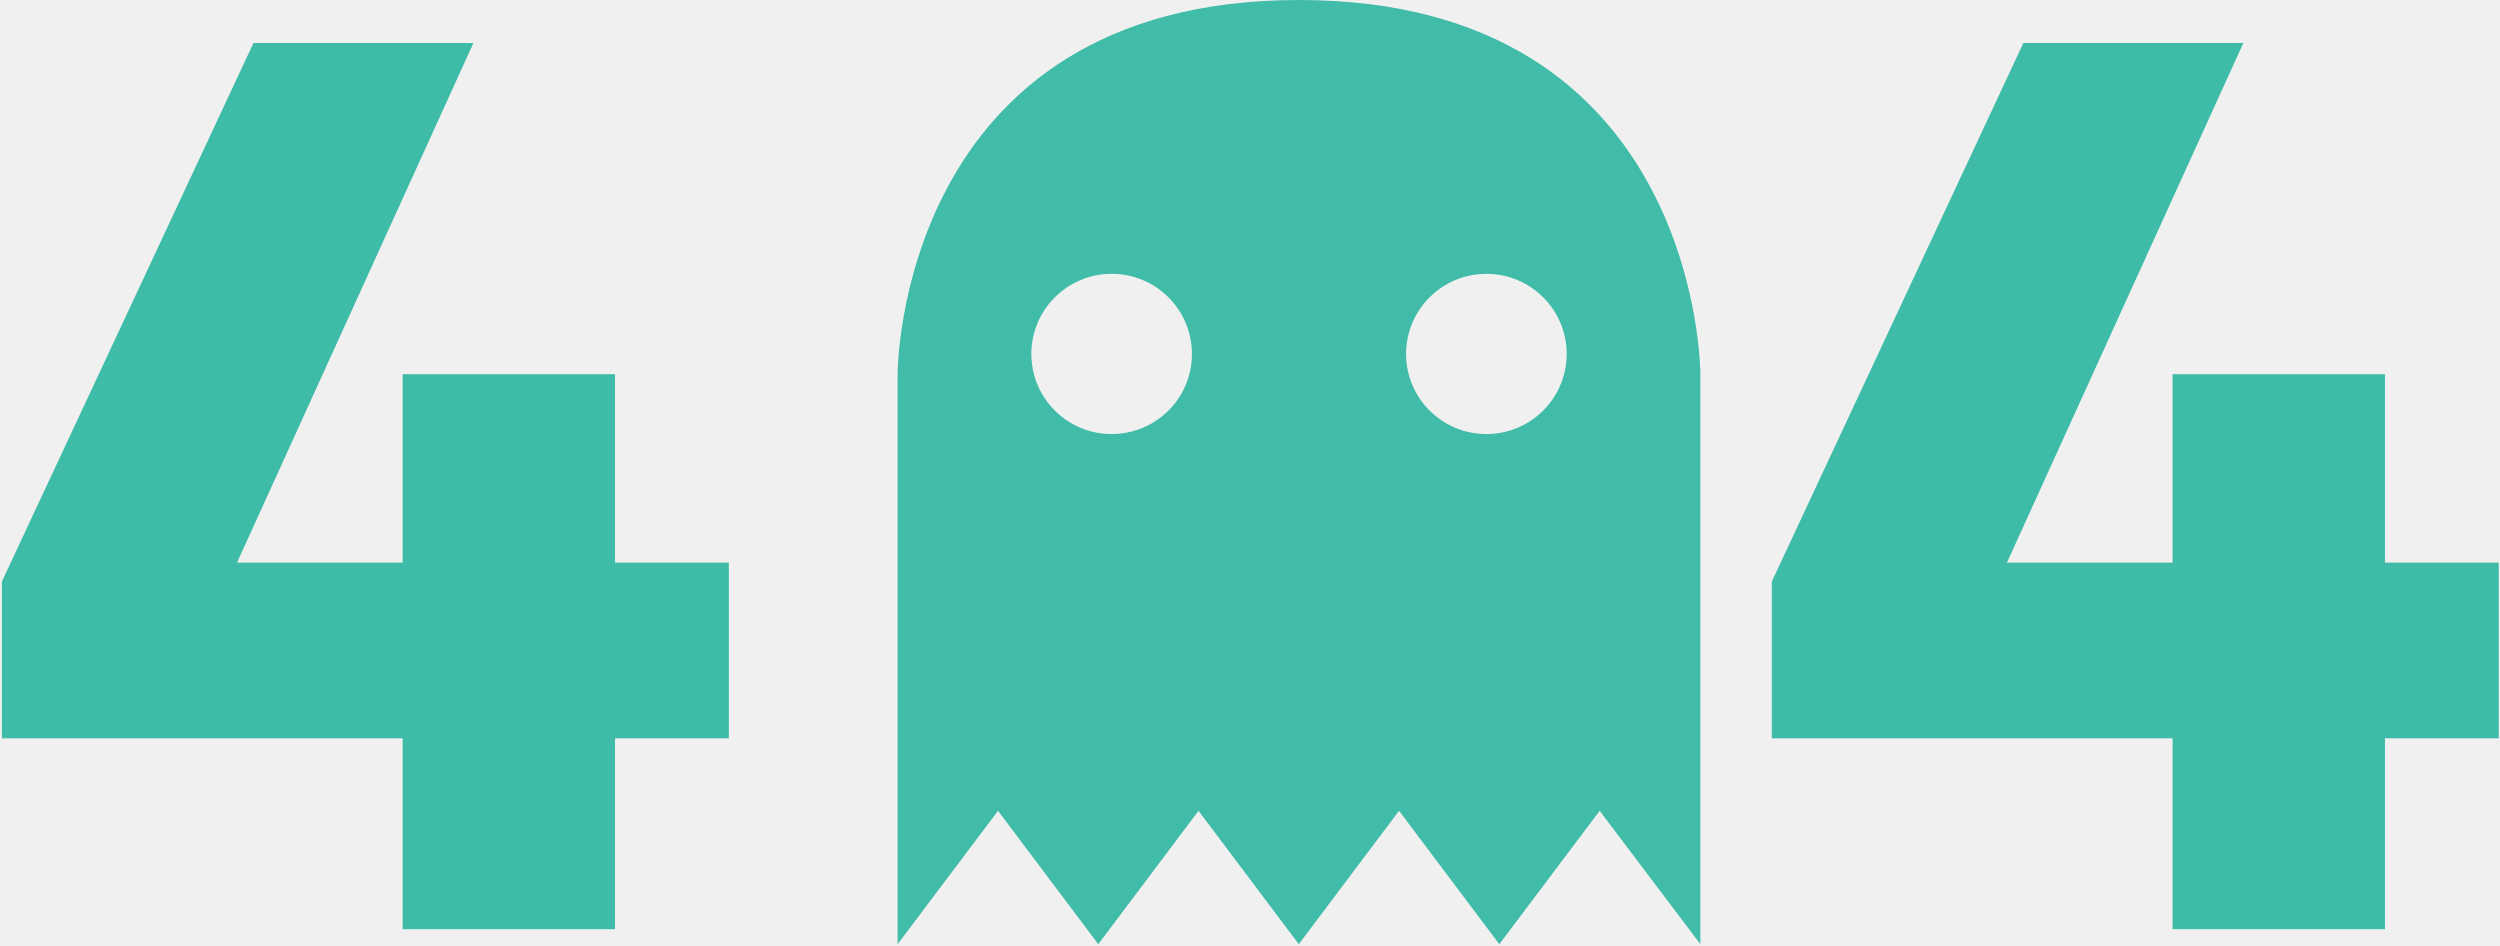
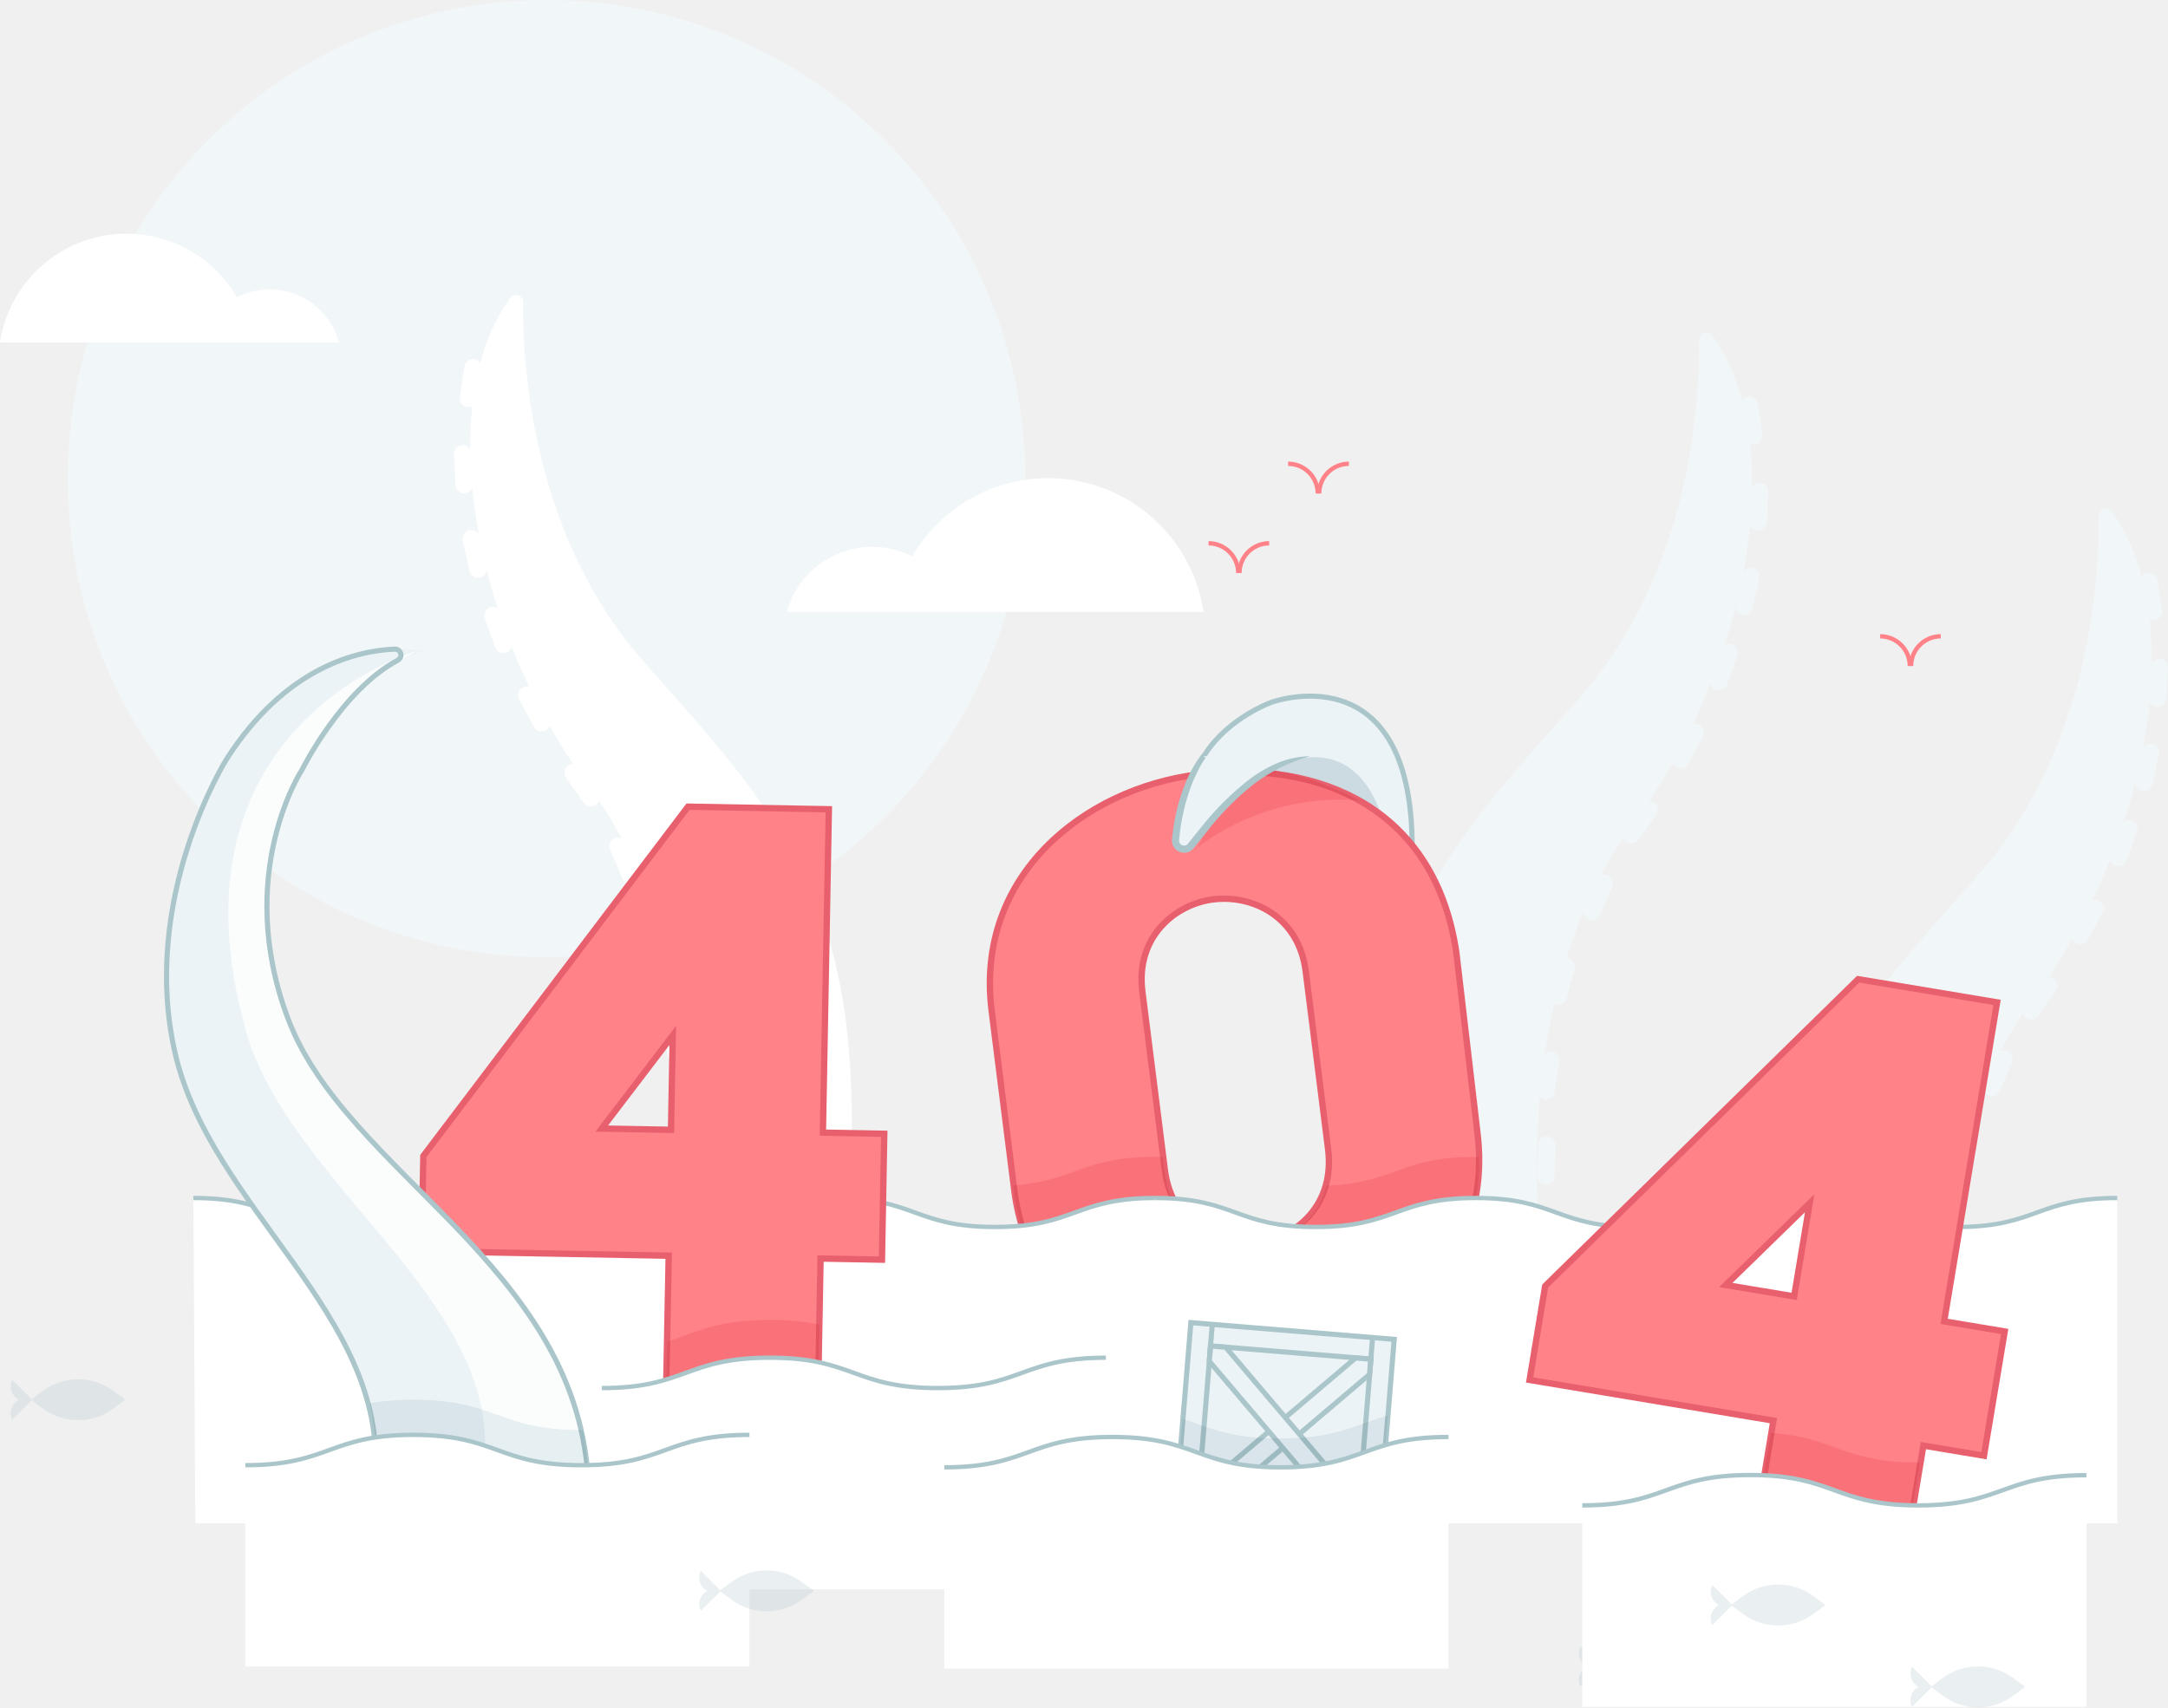
- <svg xmlns="http://www.w3.org/2000/svg" height="299" viewBox="0 0 791 299" width="791">
-   <g fill="none" fill-rule="evenodd" transform="translate(1)">
-     <path d="m229.6 178v55.6h-36v60.4h-67.2v-60.4h-126.8v-49.6l79.6-170.4h69.6l-74.8 164.4h52.4v-59.6h67.2v59.6z" fill="#3ebca8" />
-     <path d="m789.6 178v55.6h-36v60.4h-67.2v-60.4h-126.8v-49.6l79.6-170.4h69.6l-74.8 164.4h52.4v-59.6h67.2v59.6z" fill="#3ebca8" />
-     <path d="m469.291 137.33c-14.026 0-25.407-11.336-25.407-25.346 0-13.993 11.381-25.347 25.407-25.347 14.027 0 25.407 11.353 25.407 25.347 0 14.01-11.38 25.346-25.407 25.346m-143.974-25.346c0-13.993 11.381-25.347 25.407-25.347 14.027 0 25.407 11.353 25.407 25.347 0 14.01-11.38 25.346-25.407 25.346-14.026 0-25.407-11.336-25.407-25.346m84.683-111.984c-127.036 0-127 118.282-127 118.282v180.455l31.773-42.199 31.718 42.199 31.722-42.199 31.723 42.199 31.724-42.199 31.725 42.199 31.749-42.199 31.865 42.199v-180.455s.036-118.282-127-118.282" fill="#40bca8" />
+ <svg xmlns="http://www.w3.org/2000/svg" viewBox="0 0 684.7 539.38">
+   <defs>
+     <style>.cls-1{isolation:isolate;}.cls-11,.cls-2{fill:#ecf3f6;}.cls-13,.cls-2,.cls-8{stroke:#aac6ca;}.cls-10,.cls-13,.cls-2,.cls-5,.cls-8{stroke-miterlimit:10;}.cls-13,.cls-2{stroke-width:1.62px;}.cls-3,.cls-9{fill:#baccd3;}.cls-3{opacity:0.5;}.cls-3,.cls-6,.cls-9{mix-blend-mode:multiply;}.cls-4{fill:#f1f6f8;}.cls-5{fill:#ff8288;stroke:#e8606d;stroke-width:2px;}.cls-6{fill:#e8606d;opacity:0.2;}.cls-12,.cls-7{fill:#fff;}.cls-10,.cls-13,.cls-8{fill:none;}.cls-10,.cls-8{stroke-width:1.37px;}.cls-9{opacity:0.3;}.cls-10{stroke:#ff8288;}.cls-12{opacity:0.8;}.cls-14{fill:#aac6ca;}</style>
+   </defs>
+   <g class="cls-1">
+     <g id="Layer_1" data-name="Layer 1">
+       <path class="cls-2" d="M410.21,246.72c-13.49-3.61-32,21-32,21-11.93-33.24,23.32-45.87,23.32-45.87S446,205.48,446,267.68C446,267.68,429.8,252,410.21,246.72Z" />
+       <path class="cls-3" d="M402.88,242.26s23.55-13.24,33.39,15.2l-34.66-13.15Z" />
+       <path class="cls-4" d="M540.81,106a2.31,2.31,0,0,0-4.2,1.37c.24,18.87-2.43,73.21-38,113.36-41.33,46.66-66.23,72.78-65.79,146.89s53.27,18.53,53.27,18.53-8.19-74.89,29.58-125.71C551.47,212.23,565.82,141,540.81,106Z" />
+       <rect class="cls-4" x="550.38" y="125.14" width="5.53" height="15.23" rx="2.77" transform="translate(-13.71 85.12) rotate(-8.69)" />
+       <rect class="cls-4" x="552.73" y="152.39" width="5.53" height="15.23" rx="2.77" transform="translate(8.33 -26.52) rotate(2.76)" />
+       <rect class="cls-4" x="549.09" y="179.19" width="5.53" height="15.23" rx="2.77" transform="translate(52.56 -113.45) rotate(12.32)" />
+       <rect class="cls-4" x="541.69" y="203.11" width="5.53" height="15.23" rx="2.77" transform="translate(102.77 -171.05) rotate(19.68)" />
+       <rect class="cls-4" x="530.32" y="228.06" width="5.53" height="15.23" rx="2.77" transform="translate(176.89 -225.68) rotate(28.48)" />
+       <rect class="cls-4" x="515.27" y="252.11" width="5.53" height="15.23" rx="2.77" transform="translate(244.82 -251.33) rotate(35.24)" />
+       <rect class="cls-4" x="501.99" y="275.82" width="5.53" height="15.23" rx="2.77" transform="translate(152.06 -175.61) rotate(23.15)" />
+       <rect class="cls-4" x="491.16" y="306.22" width="5.53" height="15.23" rx="2.77" transform="matrix(0.96, 0.26, -0.26, 0.96, 100.8, -119.65)" />
+       <rect class="cls-4" x="486.2" y="332.14" width="5.53" height="15.23" rx="2.77" transform="translate(58.03 -71.11) rotate(8.84)" />
+       <rect class="cls-4" x="484.48" y="359.91" width="5.53" height="15.23" rx="2.77" transform="matrix(1, 0.03, -0.03, 1, 12.15, -15.58)" />
+       <path class="cls-5" d="M401.82,432.1c-36,4.54-76.11-13.46-81.49-56.13l-7.15-56.73c-5.35-42.42,29-70.05,65-74.59,38.72-4.88,75,10.84,81.74,56.1l6.65,56.79C472,400.21,438.07,427.53,401.82,432.1Zm-18.65-148c-12.09,1.53-24.57,11.87-22.39,29.13l7.09,56.24c2.24,17.76,16.89,24.68,29,23.16,12.34-1.56,24.81-11.9,22.57-29.66l-7.08-56.23C410.15,289.48,395.5,282.56,383.17,284.11Z" />
+       <path class="cls-6" d="M401.82,433c34.24-4.32,66.35-28.92,65.3-67.56h-1c-24.11,0-25.27,8.29-47.21,9.08-2.75,11.26-12.45,17.81-22.07,19-12.08,1.52-26.74-5.4-29-23.16l-.62-4.93-2.38,0c-23.23,0-25.16,7.69-44.86,9l.32,2.48C325.71,419.54,365.82,437.54,401.82,433Z" />
+       <circle class="cls-4" cx="172.6" cy="151.19" r="151.19" />
+       <path class="cls-7" d="M0,108.17A40.38,40.38,0,0,1,74.83,93.89a22.73,22.73,0,0,1,32.23,14.28Z" />
+       <path class="cls-7" d="M380.1,193.31a49.62,49.62,0,0,0-92-17.54,27.91,27.91,0,0,0-39.6,17.54Z" />
+       <path class="cls-4" d="M667,161.58a2.32,2.32,0,0,0-4.21,1.37c.24,18.88-2.42,73.21-38,113.36C583.48,323,558.58,349.09,559,423.2s53.26,18.53,53.26,18.53-8.18-74.88,29.58-125.7C677.68,267.85,692,196.57,667,161.58Z" />
+       <rect class="cls-4" x="676.59" y="180.77" width="5.53" height="15.23" rx="2.77" transform="translate(-20.67 104.83) rotate(-8.69)" />
+       <rect class="cls-4" x="678.94" y="208.01" width="5.53" height="15.23" rx="2.77" transform="translate(11.15 -32.52) rotate(2.76)" />
+       <rect class="cls-4" x="675.3" y="234.81" width="5.53" height="15.23" rx="2.77" transform="translate(67.34 -139.09) rotate(12.32)" />
+       <rect class="cls-4" x="667.9" y="258.73" width="5.53" height="15.23" rx="2.77" transform="translate(128.88 -210.31) rotate(19.68)" />
+       <rect class="cls-4" x="656.52" y="283.68" width="5.53" height="15.23" rx="2.77" transform="translate(218.69 -279.13) rotate(28.48)" />
+       <rect class="cls-4" x="641.48" y="307.73" width="5.53" height="15.23" rx="2.77" transform="translate(300.04 -313.95) rotate(35.24)" />
+       <rect class="cls-4" x="628.19" y="331.44" width="5.53" height="15.23" rx="2.77" transform="translate(184.09 -220.74) rotate(23.15)" />
+       <rect class="cls-4" x="617.36" y="361.84" width="5.53" height="15.23" rx="2.77" transform="translate(120.04 -151.1) rotate(15.36)" />
+       <rect class="cls-4" x="612.4" y="387.77" width="5.53" height="15.23" rx="2.77" transform="translate(68.08 -89.85) rotate(8.84)" />
+       <rect class="cls-4" x="610.69" y="415.54" width="5.53" height="15.23" rx="2.77" transform="translate(14.02 -19.64) rotate(1.86)" />
+       <path class="cls-7" d="M203.25,208.94c-35.57-40.15-38.24-94.49-38-113.36a2.32,2.32,0,0,0-4.21-1.37,63.35,63.35,0,0,0-9.35,20.42,2.74,2.74,0,0,0-1.84-1.15,2.77,2.77,0,0,0-3.15,2.32l-1.46,9.58a2.75,2.75,0,0,0,3.91,2.92,115.59,115.59,0,0,0-.66,13.7,2.76,2.76,0,0,0-5.13,1.54l.47,9.69a2.76,2.76,0,0,0,5.3.93c.46,4.78,1.16,9.65,2.09,14.56a2.76,2.76,0,0,0-5,2.19l2.07,9.47a2.76,2.76,0,0,0,5.43-.23c1,4,2.18,8,3.47,11.93a2.73,2.73,0,0,0-2.4-.28,2.76,2.76,0,0,0-1.67,3.54l3.26,9.13a2.77,2.77,0,0,0,3.54,1.67,2.74,2.74,0,0,0,1.7-1.8q2.55,6.41,5.55,12.66a2.76,2.76,0,0,0-3.18,4l4.62,8.53a2.75,2.75,0,0,0,5-.23q3.48,6.14,7.36,12a2.77,2.77,0,0,0-2.21,4.36l5.59,7.92a2.76,2.76,0,0,0,3.86.66h0a2.74,2.74,0,0,0,1-1.28,127.66,127.66,0,0,1,7.06,11.77,2.76,2.76,0,0,0-3.61,3.63l3.81,8.92a2.76,2.76,0,0,0,5.3-1,166.29,166.29,0,0,1,6.66,19,2.76,2.76,0,0,0-4.44,2.85l2.57,9.35a2.76,2.76,0,0,0,5.05.65c.94,4.42,1.71,8.77,2.33,13a2.75,2.75,0,0,0-4.52,2.51l1.49,9.58a2.76,2.76,0,0,0,4.65,1.57c.45,5.08.71,9.84.84,14.19a2.72,2.72,0,0,0-2-.81,2.77,2.77,0,0,0-2.68,2.85l.32,9.69a2.76,2.76,0,0,0,4.43,2.12c-.2,7.23-.66,11.53-.66,11.53S268.6,429.94,269,355.83,244.58,255.6,203.25,208.94Z" />
+       <path class="cls-7" d="M61.08,378.44c25.32,0,25.32,9.15,50.63,9.15s25.32-9.15,50.63-9.15,25.31,9.15,50.63,9.15,25.31-9.15,50.63-9.15,25.32,9.15,50.63,9.15,25.32-9.15,50.64-9.15V481.21H61.68Z" />
+       <path class="cls-8" d="M61.08,378.44c25.32,0,25.32,9.15,50.63,9.15s25.32-9.15,50.63-9.15,25.31,9.15,50.63,9.15,25.31-9.15,50.63-9.15,25.32,9.15,50.63,9.15,25.32-9.15,50.64-9.15" />
+       <path class="cls-7" d="M364.87,378.44c25.31,0,25.31,9.15,50.63,9.15s25.31-9.15,50.63-9.15,25.31,9.15,50.63,9.15,25.31-9.15,50.62-9.15,25.32,9.15,50.64,9.15,25.32-9.15,50.64-9.15V481.21H360.53Z" />
+       <path class="cls-8" d="M364.87,378.44c25.31,0,25.31,9.15,50.63,9.15s25.31-9.15,50.63-9.15,25.31,9.15,50.63,9.15,25.31-9.15,50.62-9.15,25.32,9.15,50.64,9.15,25.32-9.15,50.64-9.15" />
+       <path class="cls-9" d="M500,525.58a4.83,4.83,0,0,0,1.17.86,4.79,4.79,0,0,0-1.17.85,4.74,4.74,0,0,0-.88,5.49l6.16-6.15,3.5,2.6a18.74,18.74,0,0,0,22.31,0l3.76-2.79-3.76-2.79a18.71,18.71,0,0,0-22.31,0l-3.5,2.6-6.16-6.16A4.73,4.73,0,0,0,500,525.58Z" />
+       <path class="cls-9" d="M4.74,441.3a4.63,4.63,0,0,0,1.18.86,4.63,4.63,0,0,0-1.18.86,4.73,4.73,0,0,0-.87,5.48L10,442.35l3.51,2.6a18.71,18.71,0,0,0,22.31,0l3.76-2.79-3.76-2.79a18.71,18.71,0,0,0-22.31,0L10,442l-6.15-6.16A4.74,4.74,0,0,0,4.74,441.3Z" />
+       <path class="cls-10" d="M381.69,171.62a9.38,9.38,0,0,1,9.37,9.37" />
+       <path class="cls-10" d="M400.83,171.62a9.37,9.37,0,0,0-9.37,9.37" />
+       <path class="cls-10" d="M406.81,146.5a9.38,9.38,0,0,1,9.37,9.37" />
+       <path class="cls-10" d="M426,146.5a9.37,9.37,0,0,0-9.37,9.37" />
+       <path class="cls-5" d="M211.19,396.67l-78.05-1.44.56-30.07,83.59-110.34,44.48.82-1.88,102.15,19.38.36-.73,39.77-19.39-.36-.82,44.49-48-.89Zm1.28-69.59L190.05,356.5l21.87.4Z" />
+       <path class="cls-5" d="M560.08,448.76l-77-12.85L488,406.25l98.84-96.93,43.88,7.32L614,417.41l19.12,3.19-6.54,39.24-19.13-3.19-7.32,43.89-47.32-7.89Zm11.45-68.66-26.48,25.82,21.58,3.6Z" />
+       <path class="cls-6" d="M210.36,440l48,.89.41-22.48a73.55,73.55,0,0,0-15.62-1.47c-17.11,0-23.19,4-32.46,6.82Z" />
+       <path class="cls-7" d="M190.05,438.48c26.53,0,26.53-9.59,53.07-9.59s26.54,9.59,53.07,9.59,26.54-9.59,53.07-9.59v73.17H190.05Z" />
+       <path class="cls-8" d="M190.05,438.48c26.53,0,26.53-9.59,53.07-9.59s26.54,9.59,53.07,9.59,26.54-9.59,53.07-9.59" />
+       <path class="cls-11" d="M133.65,205.56c-38.93-5.23-62.15,34.33-62.15,34.33s-27.4,43.7-16.23,92.65,67.29,83.29,63.1,133.49l67.33.3C181,399.2,109.43,370.52,91,321.89c-17.26-45.68,4.26-78.5,4.26-78.5l18.47-25.88,9.68-7.66Z" />
+       <path class="cls-12" d="M131.81,205.56s-81,23.08-54.29,119.61C90.9,373.56,157.2,410.28,153,460.48l32.69,5.85c-4-62.22-76.82-97.88-94.42-144.44-17.26-45.68,4.26-78.5,4.26-78.5l14.07-21.26,9.53-9.25Z" />
+       <path class="cls-13" d="M71.5,239.89s-27.4,43.7-16.23,92.65,67.29,83.29,63.1,133.49l67.33.3C181,399.2,109.43,370.52,91,321.89c-17.26-45.68,4.26-78.5,4.26-78.5s12.51-25.32,30.38-34.83a1.87,1.87,0,0,0-1-3.51C112.5,205.57,90,210.92,71.5,239.89Z" />
+       <path class="cls-9" d="M130.55,442.16a76.56,76.56,0,0,0-13.81,1.11,65.81,65.81,0,0,1,1.63,20.79l67.33.3A95.27,95.27,0,0,0,184,451.75h-.33C157.08,451.75,157.08,442.16,130.55,442.16Z" />
+       <path class="cls-7" d="M77.48,462.85c26.53,0,26.53-9.59,53.07-9.59s26.53,9.59,53.07,9.59,26.54-9.59,53.07-9.59v73.18H77.48Z" />
+       <path class="cls-8" d="M77.48,462.85c26.53,0,26.53-9.59,53.07-9.59s26.53,9.59,53.07,9.59,26.54-9.59,53.07-9.59" />
+       <path class="cls-10" d="M593.8,201a9.37,9.37,0,0,1,9.36,9.37" />
+       <path class="cls-10" d="M612.93,201a9.38,9.38,0,0,0-9.37,9.37" />
+       <path class="cls-6" d="M606,462c-24.24,0-26.35-8-46.76-9.38l-6.34,38,47.32,7.9L606.34,462Z" />
+       <path class="cls-7" d="M499.72,475.54c26.53,0,26.53-9.59,53.07-9.59s26.53,9.59,53.07,9.59S632.4,466,658.93,466v73.18H499.72Z" />
+       <path class="cls-8" d="M499.72,475.54c26.53,0,26.53-9.59,53.07-9.59s26.53,9.59,53.07,9.59S632.4,466,658.93,466" />
+       <path class="cls-9" d="M541.66,506.16a4.83,4.83,0,0,0,1.17.86,4.54,4.54,0,0,0-1.17.85,4.73,4.73,0,0,0-.88,5.49l6.16-6.15,3.5,2.6a18.74,18.74,0,0,0,22.31,0l3.76-2.79-3.76-2.8a18.74,18.74,0,0,0-22.31,0l-3.5,2.6-6.16-6.15A4.73,4.73,0,0,0,541.66,506.16Z" />
+       <path class="cls-9" d="M604.75,532a4.58,4.58,0,0,0,1.17.86,4.58,4.58,0,0,0-1.17.86,4.73,4.73,0,0,0-.88,5.49l6.16-6.16,3.5,2.6a18.71,18.71,0,0,0,22.31,0l3.76-2.79-3.76-2.79a18.71,18.71,0,0,0-22.31,0l-3.5,2.6-6.16-6.15A4.72,4.72,0,0,0,604.75,532Z" />
+       <rect class="cls-2" x="373.31" y="420.37" width="64.44" height="64.44" transform="translate(38.49 -31.74) rotate(4.7)" />
+       <rect class="cls-2" x="380.13" y="427.19" width="50.8" height="50.8" transform="translate(38.49 -31.74) rotate(4.7)" />
+       <polygon class="cls-2" points="378.53 471.02 378.13 475.82 382.94 476.22 432.53 434.16 432.93 429.36 428.13 428.96 378.53 471.02" />
+       <polygon class="cls-2" points="429.16 475.18 428.76 479.99 423.96 479.59 381.9 429.99 382.3 425.19 387.1 425.58 429.16 475.18" />
+       <line class="cls-2" x1="382.04" y1="428.37" x2="382.86" y2="418.4" />
+       <line class="cls-2" x1="432.67" y1="432.53" x2="433.49" y2="422.56" />
+       <line class="cls-2" x1="377.57" y1="482.62" x2="378.39" y2="472.64" />
+       <line class="cls-2" x1="428.2" y1="486.78" x2="429.02" y2="476.81" />
+       <path class="cls-9" d="M404.22,454.41c-16,0-22.36-3.48-30.71-6.25l-2.9,35.32,64.22,5.28,3.42-41.62C428.05,450,422.27,454.41,404.22,454.41Z" />
+       <path class="cls-7" d="M298.25,463.52c26.53,0,26.53-9.59,53.07-9.59s26.53,9.59,53.07,9.59,26.53-9.59,53.07-9.59v73.18H298.25Z" />
+       <path class="cls-8" d="M298.25,463.52c26.53,0,26.53-9.59,53.07-9.59s26.53,9.59,53.07,9.59,26.53-9.59,53.07-9.59" />
+       <path class="cls-9" d="M222.21,501.68a4.58,4.58,0,0,0,1.17.86,4.58,4.58,0,0,0-1.17.86,4.72,4.72,0,0,0-.88,5.48l6.16-6.15,3.5,2.6a18.71,18.71,0,0,0,22.31,0l3.76-2.79-3.76-2.79a18.71,18.71,0,0,0-22.31,0l-3.5,2.6-6.16-6.16A4.73,4.73,0,0,0,222.21,501.68Z" />
+       <path class="cls-6" d="M378.17,267.68a75.42,75.42,0,0,1,51.05-14.86s-42.84-23.45-44.9,2.73Z" />
+       <path class="cls-11" d="M380.1,238.9s-7.3,9.07-8.83,26.43a2.72,2.72,0,0,0,4.83,1.91c7.14-9,19.72-26,37.69-28.34" />
+       <path class="cls-14" d="M380.73,239.41a32,32,0,0,0-2.55,4.35,44.37,44.37,0,0,0-2.05,4.69,61.2,61.2,0,0,0-2.75,9.87c-.19.83-.32,1.68-.44,2.52s-.27,1.7-.34,2.55l-.14,1.28-.07.63a2.22,2.22,0,0,0,0,.45,1.48,1.48,0,0,0,.82,1.18,1.59,1.59,0,0,0,1.47,0,1.74,1.74,0,0,0,.6-.54l.81-1q1.61-2.06,3.27-4.08a89.56,89.56,0,0,1,14.93-14.9,40.31,40.31,0,0,1,9.17-5.37,27.34,27.34,0,0,1,10.33-2.16,52.17,52.17,0,0,0-18.26,9.16,87.58,87.58,0,0,0-14.41,14.7l-3.23,4.07-.82,1A4,4,0,0,1,375.7,269a3.9,3.9,0,0,1-3.55-.08,3.74,3.74,0,0,1-2-3,4,4,0,0,1,0-.85l.07-.66.16-1.32c.08-.88.22-1.75.37-2.63s.28-1.74.47-2.61a56.55,56.55,0,0,1,3.05-10.16,40,40,0,0,1,5.17-9.34Z" />
+     </g>
  </g>
</svg>
